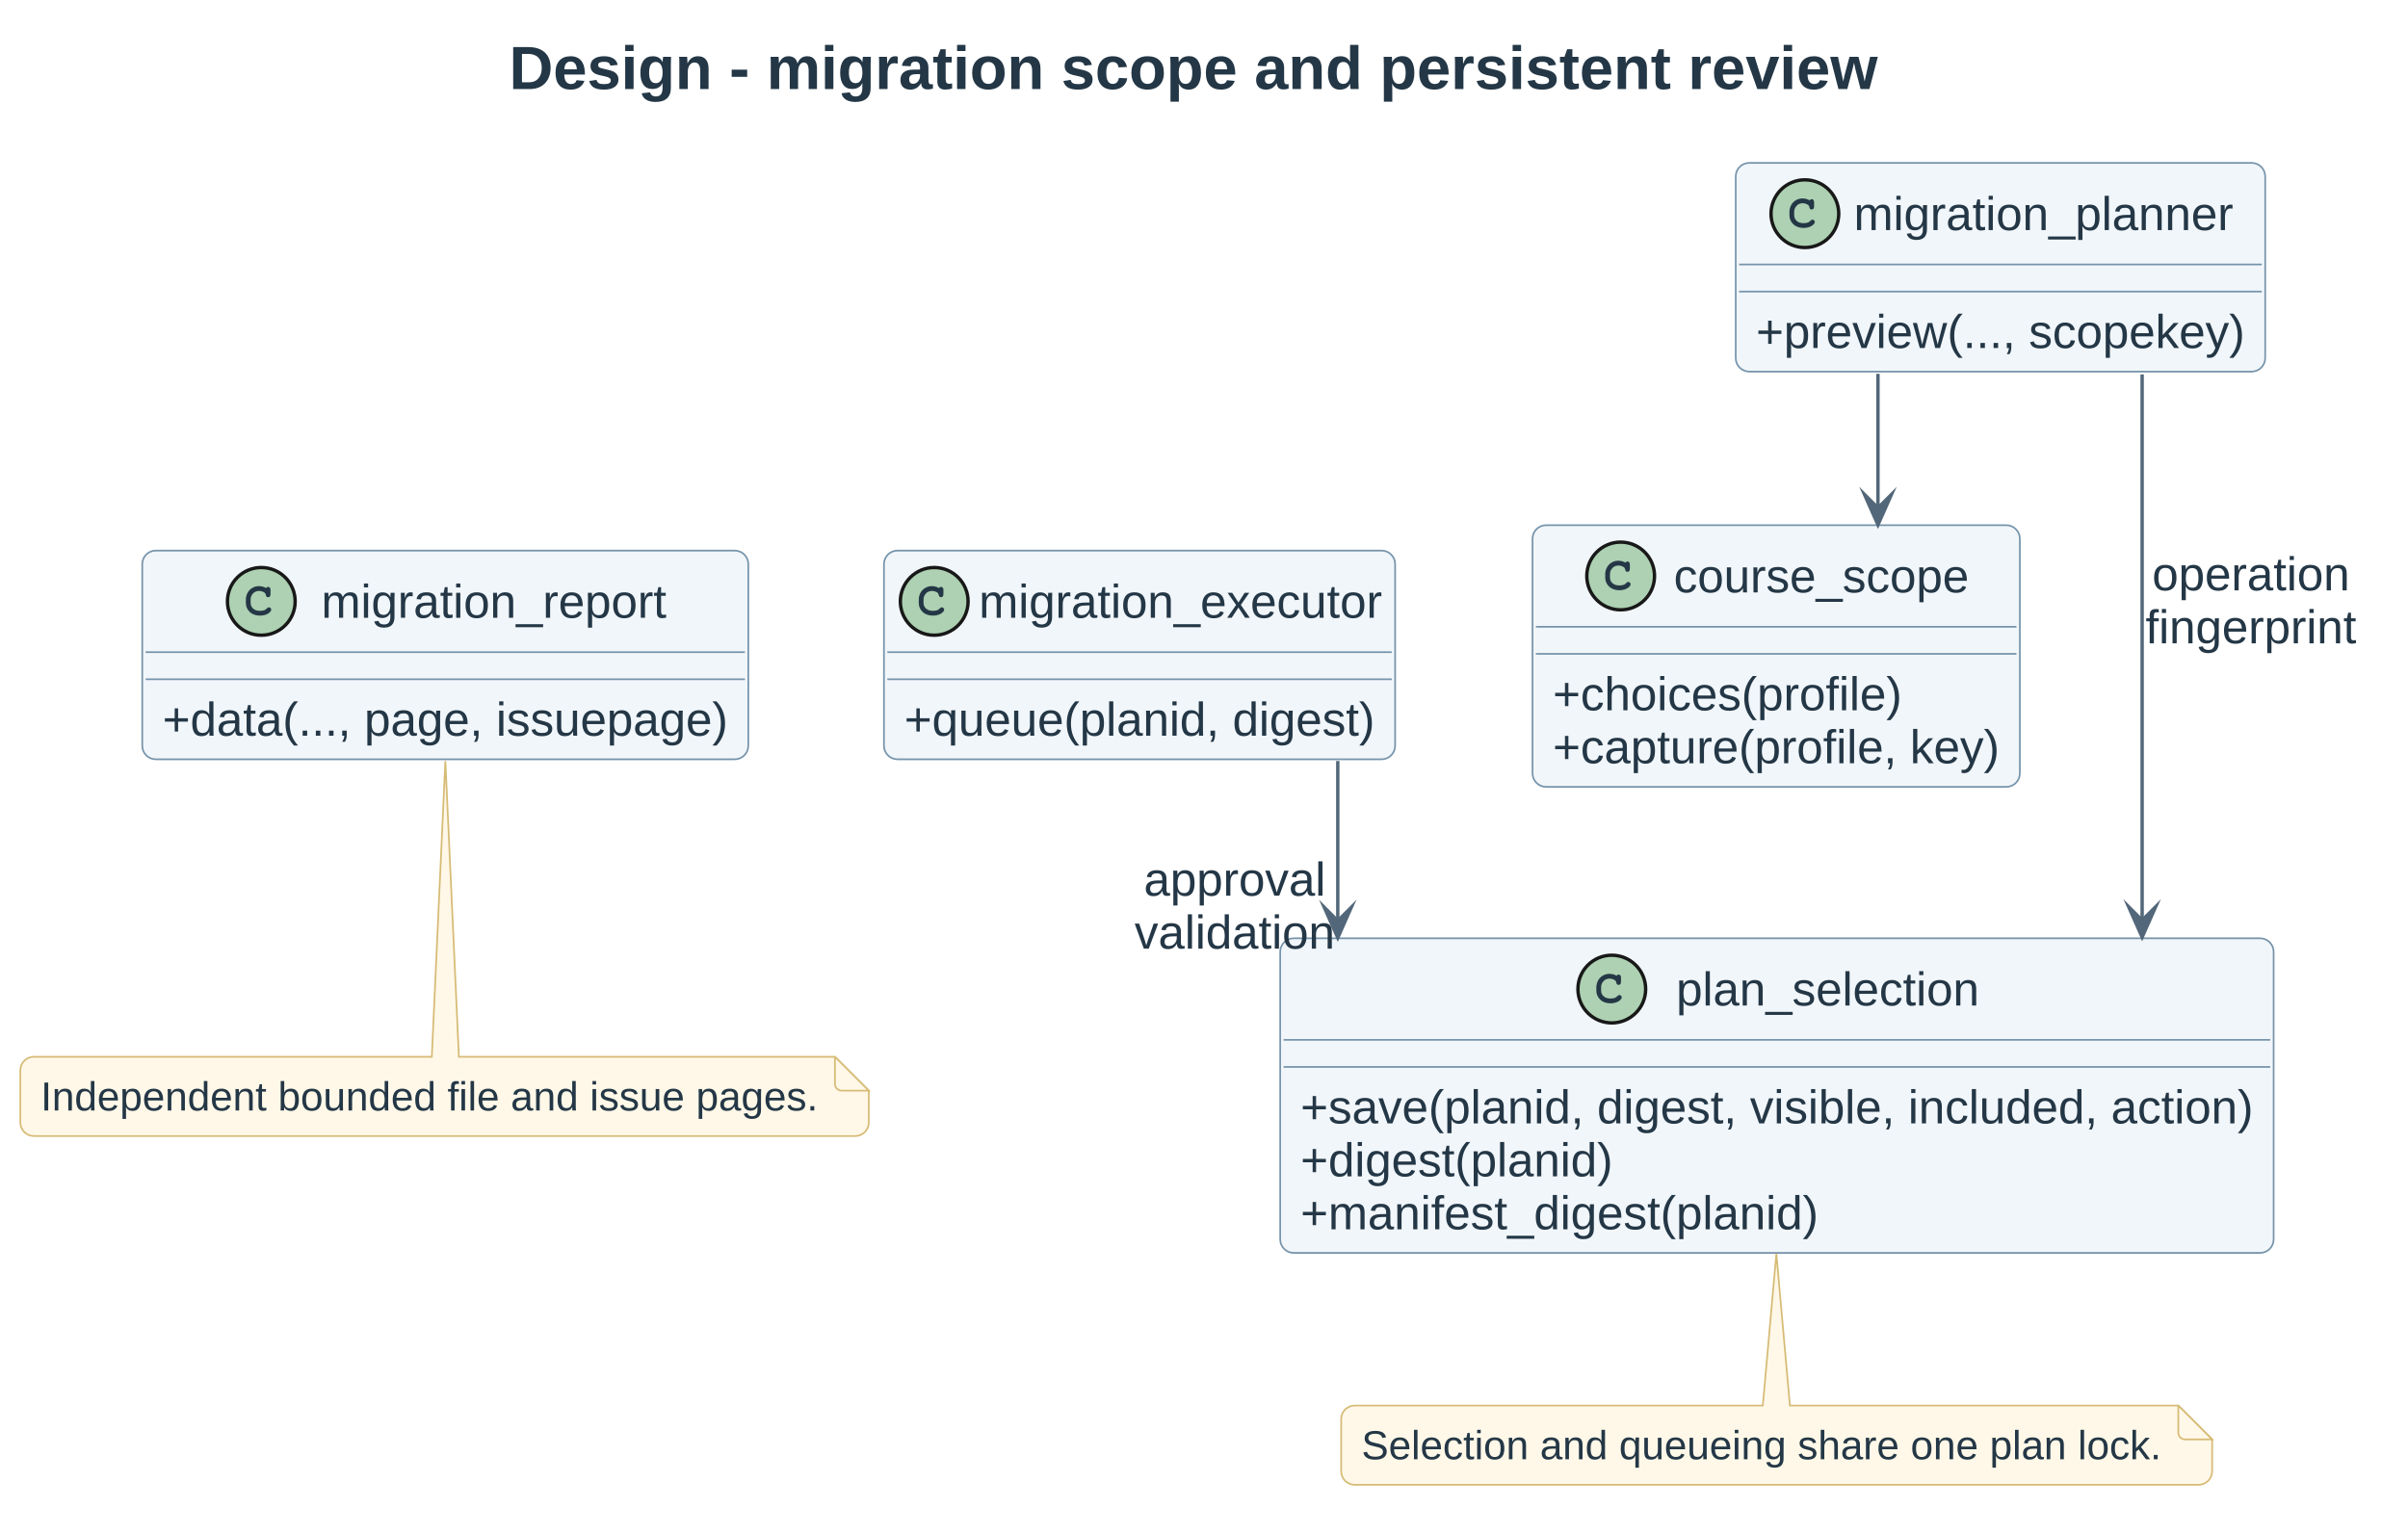
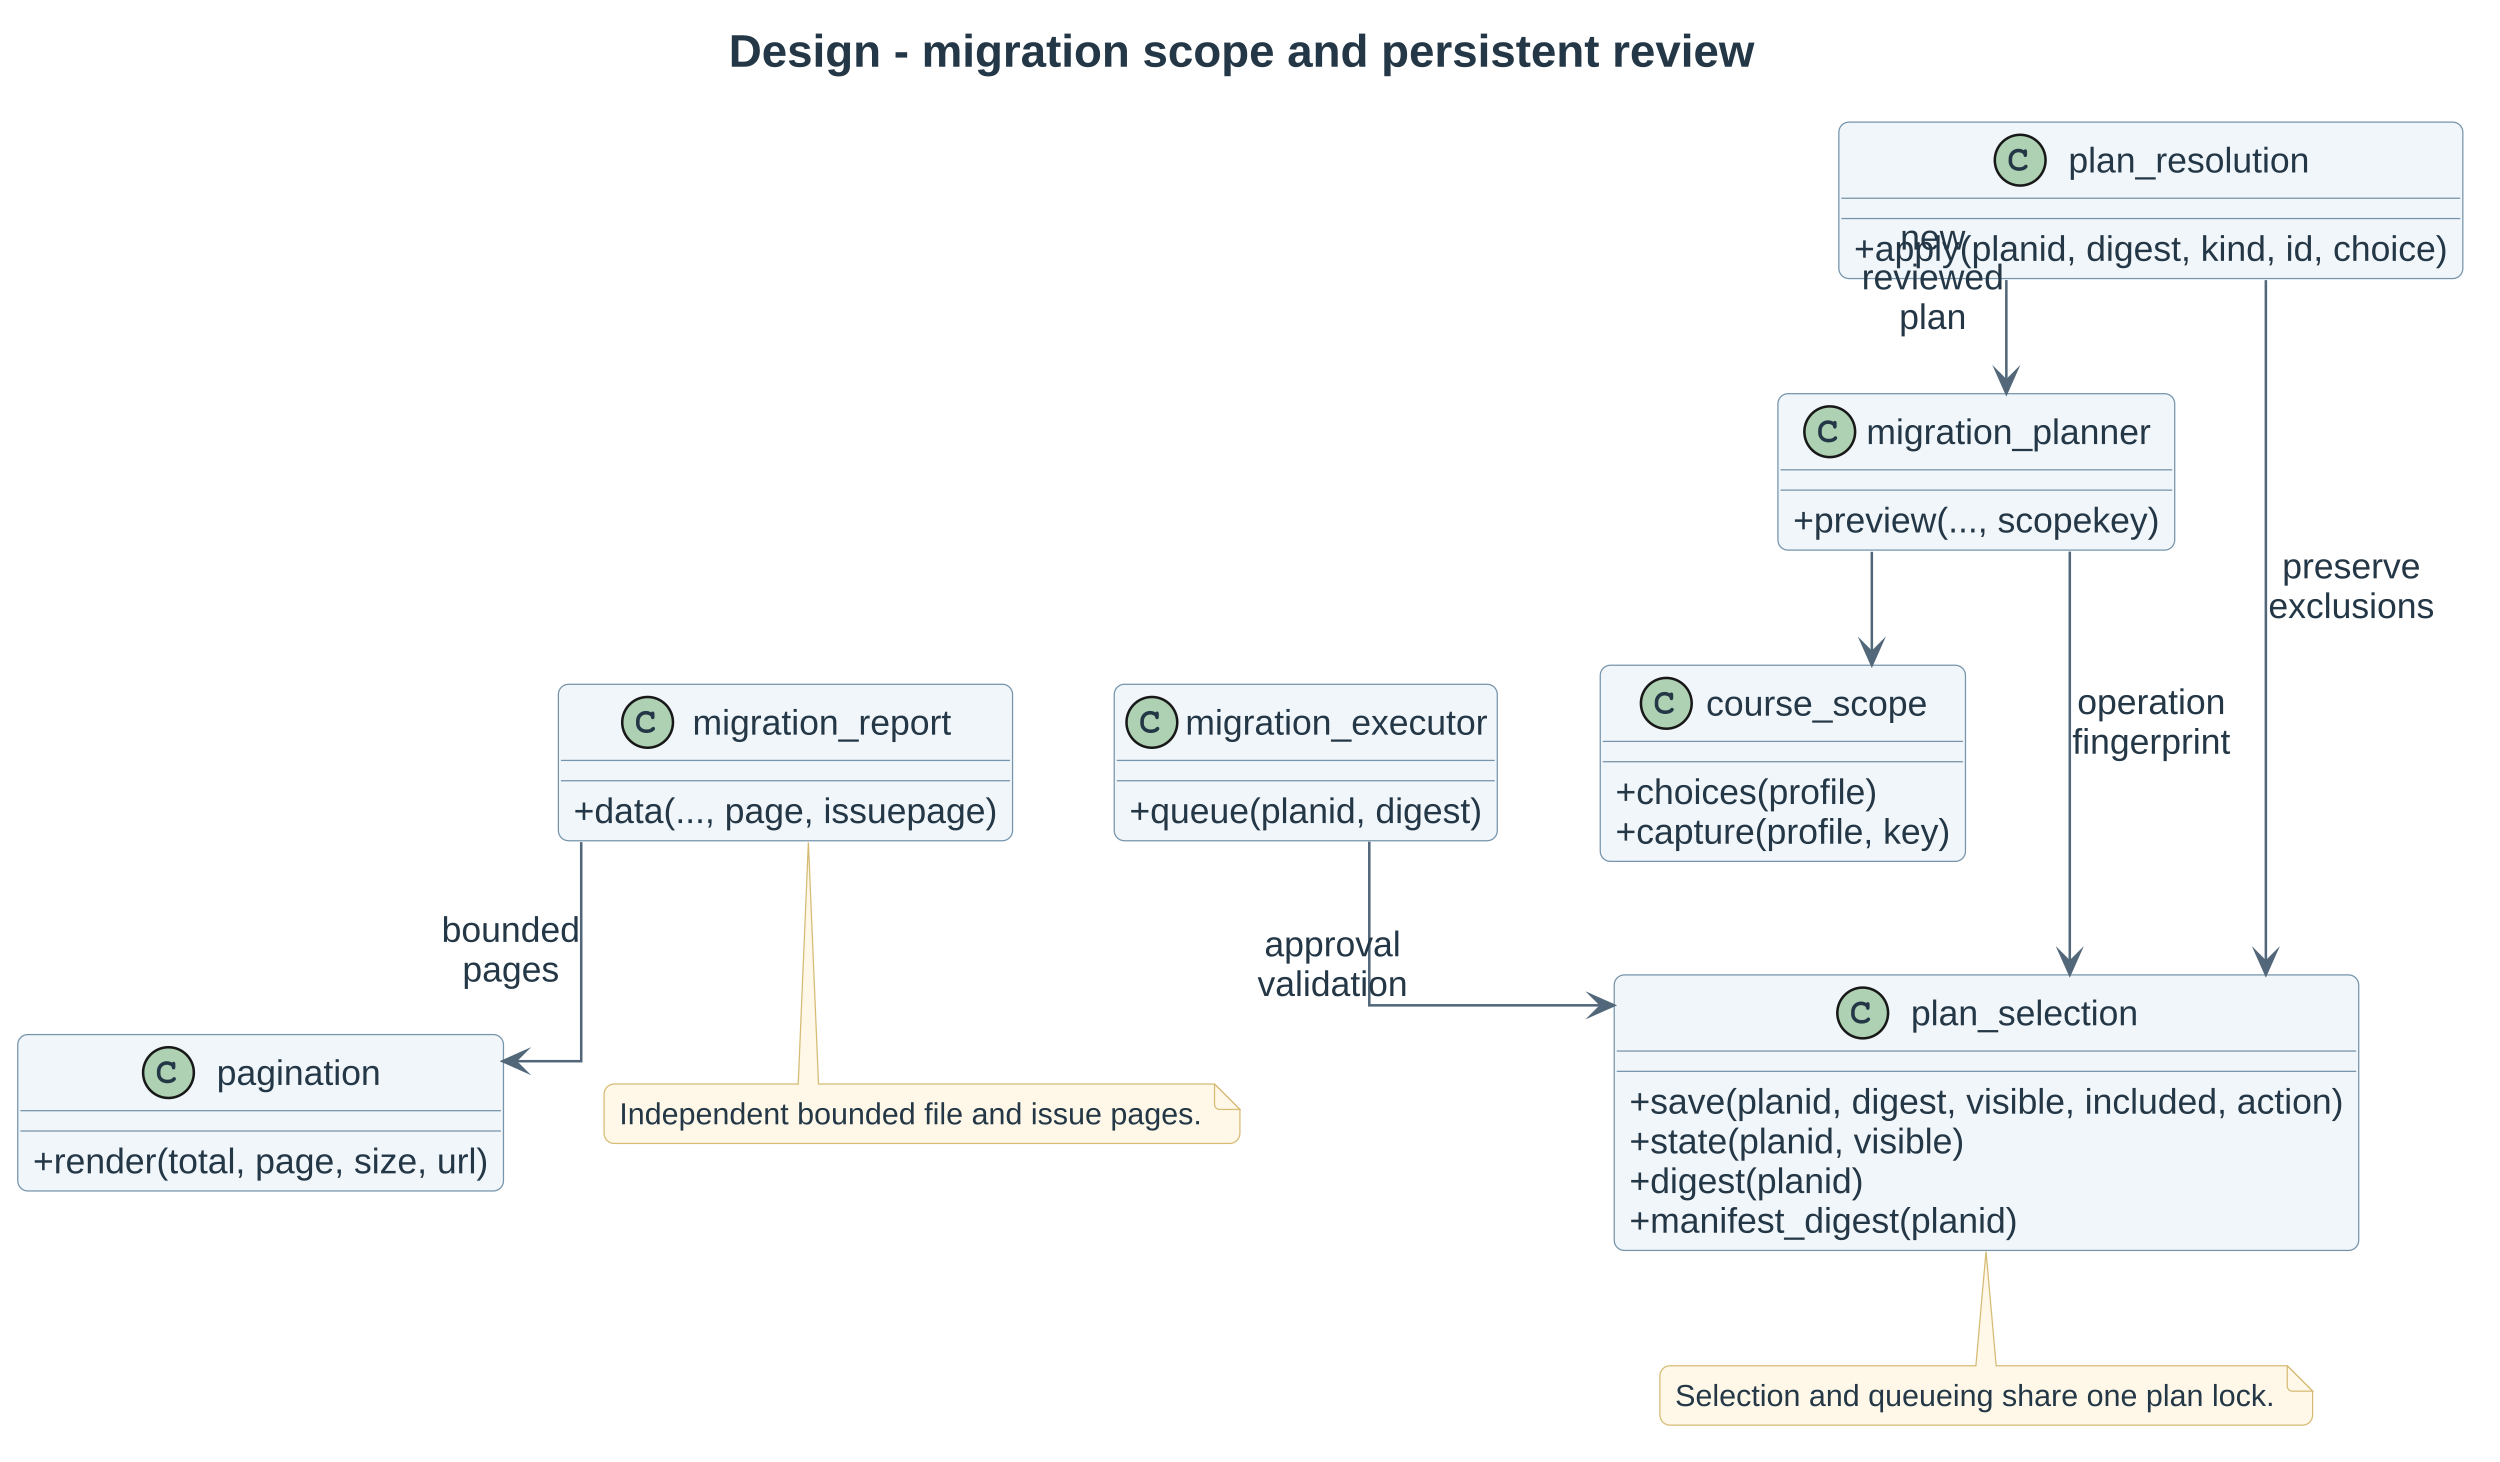
- <svg xmlns="http://www.w3.org/2000/svg" version="1.1" data-diagram-type="CLASS" style="width:711px;height:453px;background:#FFFFFF;" width="711px" height="453px" viewBox="0 0 711 453" zoomAndPan="magnify" preserveAspectRatio="none" contentStyleType="text/css">
+ <svg xmlns="http://www.w3.org/2000/svg" version="1.1" data-diagram-type="CLASS" style="width:985px;height:576px;background:#FFFFFF;" width="985px" height="576px" viewBox="0 0 985 576" zoomAndPan="magnify" preserveAspectRatio="none" contentStyleType="text/css">
  <defs />
  <g font-family="sans-serif" lengthAdjust="spacing">
    <g class="title" data-source-line="2">
-       <text x="150.326" y="26.295" fill="#243746" font-size="18" textLength="404.104" font-weight="700" font-family="Arial">Design - migration scope and persistent review</text>
+       <text x="287.127" y="26.295" fill="#243746" font-size="18" textLength="404.104" font-weight="700" font-family="Arial">Design - migration scope and persistent review</text>
    </g>
    <g class="entity" data-qualified-name="course_scope" id="ent0001" data-source-line="4">
-       <rect x="452.5" y="155.109" width="143.893" height="77.281" fill="#F1F6FA" style="stroke:#7694AB;stroke-width:0.5;" rx="4" ry="4" />
-       <ellipse cx="478.527" cy="170.109" rx="10" ry="10" fill="#ADD1B2" style="stroke:#181818;stroke-width:1;" />
-       <path d="M479.934,166.172 Q480.059,166 480.215,165.922 Q480.371,165.828 480.543,165.828 Q480.856,165.828 481.043,166.047 Q481.246,166.25 481.246,166.75 L481.246,167.938 Q481.246,168.453 481.043,168.672 Q480.856,168.875 480.543,168.875 Q480.262,168.875 480.09,168.719 Q479.918,168.563 479.84,168.141 Q479.793,167.844 479.652,167.688 Q479.371,167.375 478.856,167.203 Q478.356,167.016 477.856,167.016 Q477.231,167.016 476.699,167.297 Q476.168,167.563 475.762,168.188 Q475.371,168.797 475.371,169.641 L475.371,170.547 Q475.371,171.563 476.106,172.234 Q476.84,172.906 478.137,172.906 Q478.918,172.906 479.465,172.703 Q479.777,172.578 480.137,172.219 Q480.356,172 480.465,171.938 Q480.59,171.859 480.746,171.859 Q481.027,171.859 481.246,172.078 Q481.465,172.297 481.465,172.578 Q481.465,172.859 481.168,173.188 Q480.746,173.672 480.09,173.938 Q479.215,174.313 478.152,174.313 Q476.902,174.313 475.902,173.797 Q475.106,173.391 474.527,172.516 Q473.965,171.625 473.965,170.578 L473.965,169.625 Q473.965,168.531 474.465,167.594 Q474.981,166.641 475.887,166.125 Q476.793,165.609 477.793,165.609 Q478.402,165.609 478.934,165.75 Q479.465,165.891 479.934,166.172 Z " fill="#243746" />
-       <text x="494.2" y="174.963" fill="#243746" font-size="14" textLength="87.165" font-family="Arial">course_scope</text>
-       <line x1="453.5" y1="185.109" x2="595.393" y2="185.109" style="stroke:#7694AB;stroke-width:0.5;" />
-       <line x1="453.5" y1="193.109" x2="595.393" y2="193.109" style="stroke:#7694AB;stroke-width:0.5;" />
-       <text x="458.5" y="209.783" fill="#243746" font-size="14" textLength="103.1" font-family="Arial">+choices(profile)</text>
-       <text x="458.5" y="225.424" fill="#243746" font-size="14" textLength="131.893" font-family="Arial">+capture(profile, key)</text>
+       <rect x="630.5" y="262.109" width="143.893" height="77.281" fill="#F1F6FA" style="stroke:#7694AB;stroke-width:0.5;" rx="4" ry="4" />
+       <ellipse cx="656.527" cy="277.109" rx="10" ry="10" fill="#ADD1B2" style="stroke:#181818;stroke-width:1;" />
+       <path d="M657.934,273.172 Q658.059,273 658.215,272.922 Q658.371,272.828 658.543,272.828 Q658.856,272.828 659.043,273.047 Q659.246,273.25 659.246,273.75 L659.246,274.938 Q659.246,275.453 659.043,275.672 Q658.856,275.875 658.543,275.875 Q658.262,275.875 658.09,275.719 Q657.918,275.563 657.84,275.141 Q657.793,274.844 657.652,274.688 Q657.371,274.375 656.856,274.203 Q656.356,274.016 655.856,274.016 Q655.231,274.016 654.699,274.297 Q654.168,274.563 653.762,275.188 Q653.371,275.797 653.371,276.641 L653.371,277.547 Q653.371,278.563 654.106,279.234 Q654.84,279.906 656.137,279.906 Q656.918,279.906 657.465,279.703 Q657.777,279.578 658.137,279.219 Q658.356,279 658.465,278.938 Q658.59,278.859 658.746,278.859 Q659.027,278.859 659.246,279.078 Q659.465,279.297 659.465,279.578 Q659.465,279.859 659.168,280.188 Q658.746,280.672 658.09,280.938 Q657.215,281.313 656.152,281.313 Q654.902,281.313 653.902,280.797 Q653.106,280.391 652.527,279.516 Q651.965,278.625 651.965,277.578 L651.965,276.625 Q651.965,275.531 652.465,274.594 Q652.981,273.641 653.887,273.125 Q654.793,272.609 655.793,272.609 Q656.402,272.609 656.934,272.75 Q657.465,272.891 657.934,273.172 Z " fill="#243746" />
+       <text x="672.2" y="281.963" fill="#243746" font-size="14" textLength="87.165" font-family="Arial">course_scope</text>
+       <line x1="631.5" y1="292.109" x2="773.393" y2="292.109" style="stroke:#7694AB;stroke-width:0.5;" />
+       <line x1="631.5" y1="300.109" x2="773.393" y2="300.109" style="stroke:#7694AB;stroke-width:0.5;" />
+       <text x="636.5" y="316.783" fill="#243746" font-size="14" textLength="103.1" font-family="Arial">+choices(profile)</text>
+       <text x="636.5" y="332.424" fill="#243746" font-size="14" textLength="131.893" font-family="Arial">+capture(profile, key)</text>
    </g>
    <g class="entity" data-qualified-name="migration_planner" id="ent0002" data-source-line="8">
-       <rect x="512.5" y="48.109" width="156.334" height="61.641" fill="#F1F6FA" style="stroke:#7694AB;stroke-width:0.5;" rx="4" ry="4" />
-       <ellipse cx="532.92" cy="63.109" rx="10" ry="10" fill="#ADD1B2" style="stroke:#181818;stroke-width:1;" />
-       <path d="M534.326,59.172 Q534.451,59 534.607,58.922 Q534.763,58.828 534.935,58.828 Q535.248,58.828 535.435,59.047 Q535.638,59.25 535.638,59.75 L535.638,60.938 Q535.638,61.453 535.435,61.672 Q535.248,61.875 534.935,61.875 Q534.654,61.875 534.482,61.719 Q534.31,61.563 534.232,61.141 Q534.185,60.844 534.045,60.688 Q533.763,60.375 533.248,60.203 Q532.748,60.016 532.248,60.016 Q531.623,60.016 531.091,60.297 Q530.56,60.563 530.154,61.188 Q529.763,61.797 529.763,62.641 L529.763,63.547 Q529.763,64.563 530.498,65.234 Q531.232,65.906 532.529,65.906 Q533.31,65.906 533.857,65.703 Q534.17,65.578 534.529,65.219 Q534.748,65 534.857,64.938 Q534.982,64.859 535.138,64.859 Q535.42,64.859 535.638,65.078 Q535.857,65.297 535.857,65.578 Q535.857,65.859 535.56,66.188 Q535.138,66.672 534.482,66.938 Q533.607,67.313 532.545,67.313 Q531.295,67.313 530.295,66.797 Q529.498,66.391 528.92,65.516 Q528.357,64.625 528.357,63.578 L528.357,62.625 Q528.357,61.531 528.857,60.594 Q529.373,59.641 530.279,59.125 Q531.185,58.609 532.185,58.609 Q532.795,58.609 533.326,58.75 Q533.857,58.891 534.326,59.172 Z " fill="#243746" />
-       <text x="547.346" y="67.963" fill="#243746" font-size="14" textLength="112.068" font-family="Arial">migration_planner</text>
-       <line x1="513.5" y1="78.109" x2="667.834" y2="78.109" style="stroke:#7694AB;stroke-width:0.5;" />
-       <line x1="513.5" y1="86.109" x2="667.834" y2="86.109" style="stroke:#7694AB;stroke-width:0.5;" />
-       <text x="518.5" y="102.783" fill="#243746" font-size="14" textLength="144.334" font-family="Arial">+preview(..., scopekey)</text>
+       <rect x="700.5" y="155.109" width="156.334" height="61.641" fill="#F1F6FA" style="stroke:#7694AB;stroke-width:0.5;" rx="4" ry="4" />
+       <ellipse cx="720.92" cy="170.109" rx="10" ry="10" fill="#ADD1B2" style="stroke:#181818;stroke-width:1;" />
+       <path d="M722.326,166.172 Q722.451,166 722.607,165.922 Q722.763,165.828 722.935,165.828 Q723.248,165.828 723.435,166.047 Q723.638,166.25 723.638,166.75 L723.638,167.938 Q723.638,168.453 723.435,168.672 Q723.248,168.875 722.935,168.875 Q722.654,168.875 722.482,168.719 Q722.31,168.563 722.232,168.141 Q722.185,167.844 722.045,167.688 Q721.763,167.375 721.248,167.203 Q720.748,167.016 720.248,167.016 Q719.623,167.016 719.091,167.297 Q718.56,167.563 718.154,168.188 Q717.763,168.797 717.763,169.641 L717.763,170.547 Q717.763,171.563 718.498,172.234 Q719.232,172.906 720.529,172.906 Q721.31,172.906 721.857,172.703 Q722.17,172.578 722.529,172.219 Q722.748,172 722.857,171.938 Q722.982,171.859 723.138,171.859 Q723.42,171.859 723.638,172.078 Q723.857,172.297 723.857,172.578 Q723.857,172.859 723.56,173.188 Q723.138,173.672 722.482,173.938 Q721.607,174.313 720.545,174.313 Q719.295,174.313 718.295,173.797 Q717.498,173.391 716.92,172.516 Q716.357,171.625 716.357,170.578 L716.357,169.625 Q716.357,168.531 716.857,167.594 Q717.373,166.641 718.279,166.125 Q719.185,165.609 720.185,165.609 Q720.795,165.609 721.326,165.75 Q721.857,165.891 722.326,166.172 Z " fill="#243746" />
+       <text x="735.346" y="174.963" fill="#243746" font-size="14" textLength="112.068" font-family="Arial">migration_planner</text>
+       <line x1="701.5" y1="185.109" x2="855.834" y2="185.109" style="stroke:#7694AB;stroke-width:0.5;" />
+       <line x1="701.5" y1="193.109" x2="855.834" y2="193.109" style="stroke:#7694AB;stroke-width:0.5;" />
+       <text x="706.5" y="209.783" fill="#243746" font-size="14" textLength="144.334" font-family="Arial">+preview(..., scopekey)</text>
    </g>
    <g class="entity" data-qualified-name="migration_report" id="ent0003" data-source-line="11">
-       <rect x="42" y="162.609" width="178.947" height="61.641" fill="#F1F6FA" style="stroke:#7694AB;stroke-width:0.5;" rx="4" ry="4" />
-       <ellipse cx="77.154" cy="177.609" rx="10" ry="10" fill="#ADD1B2" style="stroke:#181818;stroke-width:1;" />
-       <path d="M78.561,173.672 Q78.686,173.5 78.842,173.422 Q78.998,173.328 79.17,173.328 Q79.483,173.328 79.67,173.547 Q79.873,173.75 79.873,174.25 L79.873,175.438 Q79.873,175.953 79.67,176.172 Q79.483,176.375 79.17,176.375 Q78.889,176.375 78.717,176.219 Q78.545,176.063 78.467,175.641 Q78.42,175.344 78.279,175.188 Q77.998,174.875 77.483,174.703 Q76.983,174.516 76.483,174.516 Q75.858,174.516 75.326,174.797 Q74.795,175.063 74.389,175.688 Q73.998,176.297 73.998,177.141 L73.998,178.047 Q73.998,179.063 74.733,179.734 Q75.467,180.406 76.764,180.406 Q77.545,180.406 78.092,180.203 Q78.404,180.078 78.764,179.719 Q78.983,179.5 79.092,179.438 Q79.217,179.359 79.373,179.359 Q79.654,179.359 79.873,179.578 Q80.092,179.797 80.092,180.078 Q80.092,180.359 79.795,180.688 Q79.373,181.172 78.717,181.438 Q77.842,181.813 76.779,181.813 Q75.529,181.813 74.529,181.297 Q73.733,180.891 73.154,180.016 Q72.592,179.125 72.592,178.078 L72.592,177.125 Q72.592,176.031 73.092,175.094 Q73.608,174.141 74.514,173.625 Q75.42,173.109 76.42,173.109 Q77.029,173.109 77.561,173.25 Q78.092,173.391 78.561,173.672 Z " fill="#243746" />
-       <text x="94.855" y="182.463" fill="#243746" font-size="14" textLength="101.938" font-family="Arial">migration_report</text>
-       <line x1="43" y1="192.609" x2="219.947" y2="192.609" style="stroke:#7694AB;stroke-width:0.5;" />
-       <line x1="43" y1="200.609" x2="219.947" y2="200.609" style="stroke:#7694AB;stroke-width:0.5;" />
-       <text x="48" y="217.283" fill="#243746" font-size="14" textLength="166.947" font-family="Arial">+data(..., page, issuepage)</text>
+       <rect x="220" y="269.609" width="178.947" height="61.641" fill="#F1F6FA" style="stroke:#7694AB;stroke-width:0.5;" rx="4" ry="4" />
+       <ellipse cx="255.154" cy="284.609" rx="10" ry="10" fill="#ADD1B2" style="stroke:#181818;stroke-width:1;" />
+       <path d="M256.561,280.672 Q256.686,280.5 256.842,280.422 Q256.998,280.328 257.17,280.328 Q257.483,280.328 257.67,280.547 Q257.873,280.75 257.873,281.25 L257.873,282.438 Q257.873,282.953 257.67,283.172 Q257.483,283.375 257.17,283.375 Q256.889,283.375 256.717,283.219 Q256.545,283.063 256.467,282.641 Q256.42,282.344 256.279,282.188 Q255.998,281.875 255.483,281.703 Q254.983,281.516 254.483,281.516 Q253.858,281.516 253.326,281.797 Q252.795,282.063 252.389,282.688 Q251.998,283.297 251.998,284.141 L251.998,285.047 Q251.998,286.063 252.733,286.734 Q253.467,287.406 254.764,287.406 Q255.545,287.406 256.092,287.203 Q256.404,287.078 256.764,286.719 Q256.983,286.5 257.092,286.438 Q257.217,286.359 257.373,286.359 Q257.654,286.359 257.873,286.578 Q258.092,286.797 258.092,287.078 Q258.092,287.359 257.795,287.688 Q257.373,288.172 256.717,288.438 Q255.842,288.813 254.779,288.813 Q253.529,288.813 252.529,288.297 Q251.733,287.891 251.154,287.016 Q250.592,286.125 250.592,285.078 L250.592,284.125 Q250.592,283.031 251.092,282.094 Q251.608,281.141 252.514,280.625 Q253.42,280.109 254.42,280.109 Q255.029,280.109 255.561,280.25 Q256.092,280.391 256.561,280.672 Z " fill="#243746" />
+       <text x="272.855" y="289.463" fill="#243746" font-size="14" textLength="101.938" font-family="Arial">migration_report</text>
+       <line x1="221" y1="299.609" x2="397.947" y2="299.609" style="stroke:#7694AB;stroke-width:0.5;" />
+       <line x1="221" y1="307.609" x2="397.947" y2="307.609" style="stroke:#7694AB;stroke-width:0.5;" />
+       <text x="226" y="324.283" fill="#243746" font-size="14" textLength="166.947" font-family="Arial">+data(..., page, issuepage)</text>
    </g>
    <g class="entity" data-qualified-name="plan_selection" id="ent0004" data-source-line="14">
-       <rect x="378" y="277.109" width="293.326" height="92.922" fill="#F1F6FA" style="stroke:#7694AB;stroke-width:0.5;" rx="4" ry="4" />
-       <ellipse cx="475.908" cy="292.109" rx="10" ry="10" fill="#ADD1B2" style="stroke:#181818;stroke-width:1;" />
-       <path d="M477.314,288.172 Q477.439,288 477.596,287.922 Q477.752,287.828 477.924,287.828 Q478.236,287.828 478.424,288.047 Q478.627,288.25 478.627,288.75 L478.627,289.938 Q478.627,290.453 478.424,290.672 Q478.236,290.875 477.924,290.875 Q477.643,290.875 477.471,290.719 Q477.299,290.563 477.221,290.141 Q477.174,289.844 477.033,289.688 Q476.752,289.375 476.236,289.203 Q475.736,289.016 475.236,289.016 Q474.611,289.016 474.08,289.297 Q473.549,289.563 473.143,290.188 Q472.752,290.797 472.752,291.641 L472.752,292.547 Q472.752,293.563 473.486,294.234 Q474.221,294.906 475.518,294.906 Q476.299,294.906 476.846,294.703 Q477.158,294.578 477.518,294.219 Q477.736,294 477.846,293.938 Q477.971,293.859 478.127,293.859 Q478.408,293.859 478.627,294.078 Q478.846,294.297 478.846,294.578 Q478.846,294.859 478.549,295.188 Q478.127,295.672 477.471,295.938 Q476.596,296.313 475.533,296.313 Q474.283,296.313 473.283,295.797 Q472.486,295.391 471.908,294.516 Q471.346,293.625 471.346,292.578 L471.346,291.625 Q471.346,290.531 471.846,289.594 Q472.361,288.641 473.268,288.125 Q474.174,287.609 475.174,287.609 Q475.783,287.609 476.314,287.75 Q476.846,287.891 477.314,288.172 Z " fill="#243746" />
-       <text x="494.908" y="296.963" fill="#243746" font-size="14" textLength="89.51" font-family="Arial">plan_selection</text>
-       <line x1="379" y1="307.109" x2="670.326" y2="307.109" style="stroke:#7694AB;stroke-width:0.5;" />
-       <line x1="379" y1="315.109" x2="670.326" y2="315.109" style="stroke:#7694AB;stroke-width:0.5;" />
-       <text x="384" y="331.783" fill="#243746" font-size="14" textLength="281.326" font-family="Arial">+save(planid, digest, visible, included, action)</text>
-       <text x="384" y="347.424" fill="#243746" font-size="14" textLength="92.224" font-family="Arial">+digest(planid)</text>
-       <text x="384" y="363.064" fill="#243746" font-size="14" textLength="152.92" font-family="Arial">+manifest_digest(planid)</text>
+       <rect x="636" y="384.109" width="293.326" height="108.563" fill="#F1F6FA" style="stroke:#7694AB;stroke-width:0.5;" rx="4" ry="4" />
+       <ellipse cx="733.908" cy="399.109" rx="10" ry="10" fill="#ADD1B2" style="stroke:#181818;stroke-width:1;" />
+       <path d="M735.314,395.172 Q735.439,395 735.596,394.922 Q735.752,394.828 735.924,394.828 Q736.236,394.828 736.424,395.047 Q736.627,395.25 736.627,395.75 L736.627,396.938 Q736.627,397.453 736.424,397.672 Q736.236,397.875 735.924,397.875 Q735.643,397.875 735.471,397.719 Q735.299,397.563 735.221,397.141 Q735.174,396.844 735.033,396.688 Q734.752,396.375 734.236,396.203 Q733.736,396.016 733.236,396.016 Q732.611,396.016 732.08,396.297 Q731.549,396.563 731.143,397.188 Q730.752,397.797 730.752,398.641 L730.752,399.547 Q730.752,400.563 731.486,401.234 Q732.221,401.906 733.518,401.906 Q734.299,401.906 734.846,401.703 Q735.158,401.578 735.518,401.219 Q735.736,401 735.846,400.938 Q735.971,400.859 736.127,400.859 Q736.408,400.859 736.627,401.078 Q736.846,401.297 736.846,401.578 Q736.846,401.859 736.549,402.188 Q736.127,402.672 735.471,402.938 Q734.596,403.313 733.533,403.313 Q732.283,403.313 731.283,402.797 Q730.486,402.391 729.908,401.516 Q729.346,400.625 729.346,399.578 L729.346,398.625 Q729.346,397.531 729.846,396.594 Q730.361,395.641 731.268,395.125 Q732.174,394.609 733.174,394.609 Q733.783,394.609 734.314,394.75 Q734.846,394.891 735.314,395.172 Z " fill="#243746" />
+       <text x="752.908" y="403.963" fill="#243746" font-size="14" textLength="89.51" font-family="Arial">plan_selection</text>
+       <line x1="637" y1="414.109" x2="928.326" y2="414.109" style="stroke:#7694AB;stroke-width:0.5;" />
+       <line x1="637" y1="422.109" x2="928.326" y2="422.109" style="stroke:#7694AB;stroke-width:0.5;" />
+       <text x="642" y="438.783" fill="#243746" font-size="14" textLength="281.326" font-family="Arial">+save(planid, digest, visible, included, action)</text>
+       <text x="642" y="454.424" fill="#243746" font-size="14" textLength="131.899" font-family="Arial">+state(planid, visible)</text>
+       <text x="642" y="470.064" fill="#243746" font-size="14" textLength="92.224" font-family="Arial">+digest(planid)</text>
+       <text x="642" y="485.705" fill="#243746" font-size="14" textLength="152.92" font-family="Arial">+manifest_digest(planid)</text>
    </g>
-     <g class="entity" data-qualified-name="migration_executor" id="ent0005" data-source-line="19">
-       <rect x="261" y="162.609" width="150.934" height="61.641" fill="#F1F6FA" style="stroke:#7694AB;stroke-width:0.5;" rx="4" ry="4" />
-       <ellipse cx="275.842" cy="177.609" rx="10" ry="10" fill="#ADD1B2" style="stroke:#181818;stroke-width:1;" />
-       <path d="M277.249,173.672 Q277.374,173.5 277.53,173.422 Q277.686,173.328 277.858,173.328 Q278.171,173.328 278.358,173.547 Q278.561,173.75 278.561,174.25 L278.561,175.438 Q278.561,175.953 278.358,176.172 Q278.171,176.375 277.858,176.375 Q277.577,176.375 277.405,176.219 Q277.233,176.063 277.155,175.641 Q277.108,175.344 276.967,175.188 Q276.686,174.875 276.171,174.703 Q275.671,174.516 275.171,174.516 Q274.546,174.516 274.014,174.797 Q273.483,175.063 273.077,175.688 Q272.686,176.297 272.686,177.141 L272.686,178.047 Q272.686,179.063 273.421,179.734 Q274.155,180.406 275.452,180.406 Q276.233,180.406 276.78,180.203 Q277.092,180.078 277.452,179.719 Q277.671,179.5 277.78,179.438 Q277.905,179.359 278.061,179.359 Q278.342,179.359 278.561,179.578 Q278.78,179.797 278.78,180.078 Q278.78,180.359 278.483,180.688 Q278.061,181.172 277.405,181.438 Q276.53,181.813 275.467,181.813 Q274.217,181.813 273.217,181.297 Q272.421,180.891 271.842,180.016 Q271.28,179.125 271.28,178.078 L271.28,177.125 Q271.28,176.031 271.78,175.094 Q272.296,174.141 273.202,173.625 Q274.108,173.109 275.108,173.109 Q275.717,173.109 276.249,173.25 Q276.78,173.391 277.249,173.672 Z " fill="#243746" />
-       <text x="289.03" y="182.463" fill="#243746" font-size="14" textLength="119.062" font-family="Arial">migration_executor</text>
-       <line x1="262" y1="192.609" x2="410.934" y2="192.609" style="stroke:#7694AB;stroke-width:0.5;" />
-       <line x1="262" y1="200.609" x2="410.934" y2="200.609" style="stroke:#7694AB;stroke-width:0.5;" />
-       <text x="267" y="217.283" fill="#243746" font-size="14" textLength="138.934" font-family="Arial">+queue(planid, digest)</text>
+     <g class="entity" data-qualified-name="plan_resolution" id="ent0005" data-source-line="20">
+       <rect x="724.5" y="48.109" width="245.857" height="61.641" fill="#F1F6FA" style="stroke:#7694AB;stroke-width:0.5;" rx="4" ry="4" />
+       <ellipse cx="795.95" cy="63.109" rx="10" ry="10" fill="#ADD1B2" style="stroke:#181818;stroke-width:1;" />
+       <path d="M797.356,59.172 Q797.481,59 797.637,58.922 Q797.793,58.828 797.965,58.828 Q798.278,58.828 798.465,59.047 Q798.668,59.25 798.668,59.75 L798.668,60.938 Q798.668,61.453 798.465,61.672 Q798.278,61.875 797.965,61.875 Q797.684,61.875 797.512,61.719 Q797.34,61.563 797.262,61.141 Q797.215,60.844 797.075,60.688 Q796.793,60.375 796.278,60.203 Q795.778,60.016 795.278,60.016 Q794.653,60.016 794.122,60.297 Q793.59,60.563 793.184,61.188 Q792.793,61.797 792.793,62.641 L792.793,63.547 Q792.793,64.563 793.528,65.234 Q794.262,65.906 795.559,65.906 Q796.34,65.906 796.887,65.703 Q797.2,65.578 797.559,65.219 Q797.778,65 797.887,64.938 Q798.012,64.859 798.168,64.859 Q798.45,64.859 798.668,65.078 Q798.887,65.297 798.887,65.578 Q798.887,65.859 798.59,66.188 Q798.168,66.672 797.512,66.938 Q796.637,67.313 795.575,67.313 Q794.325,67.313 793.325,66.797 Q792.528,66.391 791.95,65.516 Q791.387,64.625 791.387,63.578 L791.387,62.625 Q791.387,61.531 791.887,60.594 Q792.403,59.641 793.309,59.125 Q794.215,58.609 795.215,58.609 Q795.825,58.609 796.356,58.75 Q796.887,58.891 797.356,59.172 Z " fill="#243746" />
+       <text x="814.95" y="67.963" fill="#243746" font-size="14" textLength="94.958" font-family="Arial">plan_resolution</text>
+       <line x1="725.5" y1="78.109" x2="969.357" y2="78.109" style="stroke:#7694AB;stroke-width:0.5;" />
+       <line x1="725.5" y1="86.109" x2="969.357" y2="86.109" style="stroke:#7694AB;stroke-width:0.5;" />
+       <text x="730.5" y="102.783" fill="#243746" font-size="14" textLength="233.857" font-family="Arial">+apply(planid, digest, kind, id, choice)</text>
    </g>
-     <g class="entity" data-qualified-name="GMN11" id="ent0012" data-source-line="27">
-       <path d="M6,316.109 L6,331.516 A4,4 0 0 0 10,335.516 L252.523,335.516 A4,4 0 0 0 256.523,331.516 L256.523,322.109 L246.523,312.109 L135.5,312.109 L131.5,224.749 L127.5,312.109 L10,312.109 A4,4 0 0 0 6,316.109" style="stroke:#D6BB75;stroke-width:0.5;" fill="#FFF8E8" />
-       <path d="M246.523,312.109 L246.523,320.109 A2,2 0 0 0 248.523,322.109 L256.523,322.109 L246.523,312.109" style="stroke:#D6BB75;stroke-width:0.5;" fill="#FFF8E8" />
-       <text x="12" y="327.973" fill="#243746" font-size="12" textLength="229.523" font-family="Arial">Independent bounded file and issue pages.</text>
+     <g class="entity" data-qualified-name="pagination" id="ent0006" data-source-line="23">
+       <rect x="7" y="407.609" width="191.368" height="61.641" fill="#F1F6FA" style="stroke:#7694AB;stroke-width:0.5;" rx="4" ry="4" />
+       <ellipse cx="66.377" cy="422.609" rx="10" ry="10" fill="#ADD1B2" style="stroke:#181818;stroke-width:1;" />
+       <path d="M67.784,418.672 Q67.909,418.5 68.065,418.422 Q68.221,418.328 68.393,418.328 Q68.706,418.328 68.893,418.547 Q69.096,418.75 69.096,419.25 L69.096,420.438 Q69.096,420.953 68.893,421.172 Q68.706,421.375 68.393,421.375 Q68.112,421.375 67.94,421.219 Q67.768,421.063 67.69,420.641 Q67.643,420.344 67.502,420.188 Q67.221,419.875 66.706,419.703 Q66.206,419.516 65.706,419.516 Q65.081,419.516 64.549,419.797 Q64.018,420.063 63.612,420.688 Q63.221,421.297 63.221,422.141 L63.221,423.047 Q63.221,424.063 63.956,424.734 Q64.69,425.406 65.987,425.406 Q66.768,425.406 67.315,425.203 Q67.627,425.078 67.987,424.719 Q68.206,424.5 68.315,424.438 Q68.44,424.359 68.596,424.359 Q68.877,424.359 69.096,424.578 Q69.315,424.797 69.315,425.078 Q69.315,425.359 69.018,425.688 Q68.596,426.172 67.94,426.438 Q67.065,426.813 66.002,426.813 Q64.752,426.813 63.752,426.297 Q62.956,425.891 62.377,425.016 Q61.815,424.125 61.815,423.078 L61.815,422.125 Q61.815,421.031 62.315,420.094 Q62.831,419.141 63.737,418.625 Q64.643,418.109 65.643,418.109 Q66.252,418.109 66.784,418.25 Q67.315,418.391 67.784,418.672 Z " fill="#243746" />
+       <text x="85.377" y="427.463" fill="#243746" font-size="14" textLength="64.613" font-family="Arial">pagination</text>
+       <line x1="8" y1="437.609" x2="197.368" y2="437.609" style="stroke:#7694AB;stroke-width:0.5;" />
+       <line x1="8" y1="445.609" x2="197.368" y2="445.609" style="stroke:#7694AB;stroke-width:0.5;" />
+       <text x="13" y="462.283" fill="#243746" font-size="14" textLength="179.368" font-family="Arial">+render(total, page, size, url)</text>
    </g>
-     <g class="entity" data-qualified-name="GMN14" id="ent0015" data-source-line="28">
-       <path d="M396,419.109 L396,434.516 A4,4 0 0 0 400,438.516 L649.174,438.516 A4,4 0 0 0 653.174,434.516 L653.174,425.109 L643.174,415.109 L528.5,415.109 L524.5,370.289 L520.5,415.109 L400,415.109 A4,4 0 0 0 396,419.109" style="stroke:#D6BB75;stroke-width:0.5;" fill="#FFF8E8" />
-       <path d="M643.174,415.109 L643.174,423.109 A2,2 0 0 0 645.174,425.109 L653.174,425.109 L643.174,415.109" style="stroke:#D6BB75;stroke-width:0.5;" fill="#FFF8E8" />
-       <text x="402" y="430.973" fill="#243746" font-size="12" textLength="236.174" font-family="Arial">Selection and queueing share one plan lock.</text>
+     <g class="entity" data-qualified-name="migration_executor" id="ent0007" data-source-line="26">
+       <rect x="439" y="269.609" width="150.934" height="61.641" fill="#F1F6FA" style="stroke:#7694AB;stroke-width:0.5;" rx="4" ry="4" />
+       <ellipse cx="453.842" cy="284.609" rx="10" ry="10" fill="#ADD1B2" style="stroke:#181818;stroke-width:1;" />
+       <path d="M455.249,280.672 Q455.374,280.5 455.53,280.422 Q455.686,280.328 455.858,280.328 Q456.171,280.328 456.358,280.547 Q456.561,280.75 456.561,281.25 L456.561,282.438 Q456.561,282.953 456.358,283.172 Q456.171,283.375 455.858,283.375 Q455.577,283.375 455.405,283.219 Q455.233,283.063 455.155,282.641 Q455.108,282.344 454.967,282.188 Q454.686,281.875 454.171,281.703 Q453.671,281.516 453.171,281.516 Q452.546,281.516 452.014,281.797 Q451.483,282.063 451.077,282.688 Q450.686,283.297 450.686,284.141 L450.686,285.047 Q450.686,286.063 451.421,286.734 Q452.155,287.406 453.452,287.406 Q454.233,287.406 454.78,287.203 Q455.092,287.078 455.452,286.719 Q455.671,286.5 455.78,286.438 Q455.905,286.359 456.061,286.359 Q456.342,286.359 456.561,286.578 Q456.78,286.797 456.78,287.078 Q456.78,287.359 456.483,287.688 Q456.061,288.172 455.405,288.438 Q454.53,288.813 453.467,288.813 Q452.217,288.813 451.217,288.297 Q450.421,287.891 449.842,287.016 Q449.28,286.125 449.28,285.078 L449.28,284.125 Q449.28,283.031 449.78,282.094 Q450.296,281.141 451.202,280.625 Q452.108,280.109 453.108,280.109 Q453.717,280.109 454.249,280.25 Q454.78,280.391 455.249,280.672 Z " fill="#243746" />
+       <text x="467.03" y="289.463" fill="#243746" font-size="14" textLength="119.062" font-family="Arial">migration_executor</text>
+       <line x1="440" y1="299.609" x2="588.934" y2="299.609" style="stroke:#7694AB;stroke-width:0.5;" />
+       <line x1="440" y1="307.609" x2="588.934" y2="307.609" style="stroke:#7694AB;stroke-width:0.5;" />
+       <text x="445" y="324.283" fill="#243746" font-size="14" textLength="138.934" font-family="Arial">+queue(planid, digest)</text>
    </g>
-     <g class="link" data-entity-1="ent0002" data-entity-2="ent0001" id="lnk6" data-source-line="22" data-link-type="dependency">
-       <path d="M554.5,110.399 C554.5,124.169 554.5,135.489 554.5,150.009" style="stroke:#526779;stroke-width:1;" fill="none" id="migration_planner-to-course_scope" codeLine="22" />
-       <polygon points="554.5,155.009,558.5,146.009,554.5,150.009,550.5,146.009,554.5,155.009" fill="#526779" style="stroke:#526779;stroke-width:1;stroke-linejoin:miter;stroke-miterlimit:10;" />
+     <g class="entity" data-qualified-name="GMN16" id="ent0017" data-source-line="37">
+       <path d="M238,431.109 L238,446.516 A4,4 0 0 0 242,450.516 L484.523,450.516 A4,4 0 0 0 488.523,446.516 L488.523,437.109 L478.523,427.109 L322.5,427.109 L318.5,331.919 L314.5,427.109 L242,427.109 A4,4 0 0 0 238,431.109" style="stroke:#D6BB75;stroke-width:0.5;" fill="#FFF8E8" />
+       <path d="M478.523,427.109 L478.523,435.109 A2,2 0 0 0 480.523,437.109 L488.523,437.109 L478.523,427.109" style="stroke:#D6BB75;stroke-width:0.5;" fill="#FFF8E8" />
+       <text x="244" y="442.973" fill="#243746" font-size="12" textLength="229.523" font-family="Arial">Independent bounded file and issue pages.</text>
    </g>
-     <g class="link" data-entity-1="ent0002" data-entity-2="ent0004" id="lnk7" data-source-line="23" data-link-type="dependency">
-       <path d="M632.5,110.569 C632.5,152.749 632.5,222.949 632.5,271.789" style="stroke:#526779;stroke-width:1;" fill="none" id="migration_planner-to-plan_selection" codeLine="23" />
-       <polygon points="632.5,276.789,636.5,267.789,632.5,271.789,628.5,267.789,632.5,276.789" fill="#526779" style="stroke:#526779;stroke-width:1;stroke-linejoin:miter;stroke-miterlimit:10;" />
-       <text x="635.438" y="174.353" fill="#243746" font-size="14" textLength="58.379" font-family="Arial">operation</text>
-       <text x="633.5" y="189.994" fill="#243746" font-size="14" textLength="62.255" font-family="Arial">fingerprint</text>
+     <g class="entity" data-qualified-name="GMN19" id="ent0020" data-source-line="38">
+       <path d="M654,542.109 L654,557.516 A4,4 0 0 0 658,561.516 L907.174,561.516 A4,4 0 0 0 911.174,557.516 L911.174,548.109 L901.174,538.109 L786.5,538.109 L782.5,493.129 L778.5,538.109 L658,538.109 A4,4 0 0 0 654,542.109" style="stroke:#D6BB75;stroke-width:0.5;" fill="#FFF8E8" />
+       <path d="M901.174,538.109 L901.174,546.109 A2,2 0 0 0 903.174,548.109 L911.174,548.109 L901.174,538.109" style="stroke:#D6BB75;stroke-width:0.5;" fill="#FFF8E8" />
+       <text x="660" y="553.973" fill="#243746" font-size="12" textLength="236.174" font-family="Arial">Selection and queueing share one plan lock.</text>
    </g>
-     <g class="link" data-entity-1="ent0005" data-entity-2="ent0004" id="lnk8" data-source-line="24" data-link-type="dependency">
-       <path d="M395,224.749 C395,240.369 395,254.619 395,271.959" style="stroke:#526779;stroke-width:1;" fill="none" id="migration_executor-to-plan_selection" codeLine="24" />
-       <polygon points="395,276.959,399,267.959,395,271.959,391,267.959,395,276.959" fill="#526779" style="stroke:#526779;stroke-width:1;stroke-linejoin:miter;stroke-miterlimit:10;" />
-       <text x="337.724" y="264.533" fill="#243746" font-size="14" textLength="53.703" font-family="Arial">approval</text>
-       <text x="335" y="280.174" fill="#243746" font-size="14" textLength="59.151" font-family="Arial">validation</text>
+     <g class="link" data-entity-1="ent0005" data-entity-2="ent0002" id="lnk8" data-source-line="29" data-link-type="dependency">
+       <path d="M790.5,110.349 C790.5,124.409 790.5,135.969 790.5,150.019" style="stroke:#526779;stroke-width:1;" fill="none" id="plan_resolution-to-migration_planner" codeLine="29" />
+       <polygon points="790.5,155.019,794.5,146.019,790.5,150.019,786.5,146.019,790.5,155.019" fill="#526779" style="stroke:#526779;stroke-width:1;stroke-linejoin:miter;stroke-miterlimit:10;" />
+       <text x="748.672" y="98.353" fill="#243746" font-size="14" textLength="25.683" font-family="Arial">new</text>
+       <text x="733.5" y="113.994" fill="#243746" font-size="14" textLength="56.027" font-family="Arial">reviewed</text>
+       <text x="748.279" y="129.634" fill="#243746" font-size="14" textLength="26.469" font-family="Arial">plan</text>
+     </g>
+     <g class="link" data-entity-1="ent0005" data-entity-2="ent0004" id="lnk9" data-source-line="30" data-link-type="dependency">
+       <path d="M892.75,110.379 C892.75,171.539 892.75,302.649 892.75,378.989" style="stroke:#526779;stroke-width:1;" fill="none" id="plan_resolution-to-plan_selection" codeLine="30" />
+       <polygon points="892.75,383.989,896.75,374.989,892.75,378.989,888.75,374.989,892.75,383.989" fill="#526779" style="stroke:#526779;stroke-width:1;stroke-linejoin:miter;stroke-miterlimit:10;" />
+       <text x="899.198" y="227.863" fill="#243746" font-size="14" textLength="54.469" font-family="Arial">preserve</text>
+       <text x="893.75" y="243.504" fill="#243746" font-size="14" textLength="65.365" font-family="Arial">exclusions</text>
+     </g>
+     <g class="link" data-entity-1="ent0003" data-entity-2="ent0006" id="lnk10" data-source-line="31" data-link-type="dependency">
+       <path d="M229,331.789 C229,366.599 229,418.109 229,418.109 C229,418.109 220.86,418.109 203.05,418.109" style="stroke:#526779;stroke-width:1;" fill="none" id="migration_report-to-pagination" codeLine="31" />
+       <polygon points="198.05,418.109,207.05,422.109,203.05,418.109,207.05,414.109,198.05,418.109" fill="#526779" style="stroke:#526779;stroke-width:1;stroke-linejoin:miter;stroke-miterlimit:10;" />
+       <text x="174" y="371.093" fill="#243746" font-size="14" textLength="54.503" font-family="Arial">bounded</text>
+       <text x="182.179" y="386.734" fill="#243746" font-size="14" textLength="38.145" font-family="Arial">pages</text>
+     </g>
+     <g class="link" data-entity-1="ent0002" data-entity-2="ent0001" id="lnk11" data-source-line="32" data-link-type="dependency">
+       <path d="M737.5,217.399 C737.5,231.169 737.5,242.489 737.5,257.009" style="stroke:#526779;stroke-width:1;" fill="none" id="migration_planner-to-course_scope" codeLine="32" />
+       <polygon points="737.5,262.009,741.5,253.009,737.5,257.009,733.5,253.009,737.5,262.009" fill="#526779" style="stroke:#526779;stroke-width:1;stroke-linejoin:miter;stroke-miterlimit:10;" />
+     </g>
+     <g class="link" data-entity-1="ent0002" data-entity-2="ent0004" id="lnk12" data-source-line="33" data-link-type="dependency">
+       <path d="M815.5,217.319 C815.5,258.889 815.5,328.069 815.5,378.999" style="stroke:#526779;stroke-width:1;" fill="none" id="migration_planner-to-plan_selection" codeLine="33" />
+       <polygon points="815.5,383.999,819.5,374.999,815.5,378.999,811.5,374.999,815.5,383.999" fill="#526779" style="stroke:#526779;stroke-width:1;stroke-linejoin:miter;stroke-miterlimit:10;" />
+       <text x="818.438" y="281.333" fill="#243746" font-size="14" textLength="58.379" font-family="Arial">operation</text>
+       <text x="816.5" y="296.974" fill="#243746" font-size="14" textLength="62.255" font-family="Arial">fingerprint</text>
+     </g>
+     <g class="link" data-entity-1="ent0007" data-entity-2="ent0004" id="lnk13" data-source-line="34" data-link-type="dependency">
+       <path d="M539.5,331.619 C539.5,359.499 539.5,396.109 539.5,396.109 C539.5,396.109 579.57,396.109 630.89,396.109" style="stroke:#526779;stroke-width:1;" fill="none" id="migration_executor-to-plan_selection" codeLine="34" />
+       <polygon points="635.89,396.109,626.89,392.109,630.89,396.109,626.89,400.109,635.89,396.109" fill="#526779" style="stroke:#526779;stroke-width:1;stroke-linejoin:miter;stroke-miterlimit:10;" />
+       <text x="498.174" y="376.783" fill="#243746" font-size="14" textLength="53.703" font-family="Arial">approval</text>
+       <text x="495.45" y="392.424" fill="#243746" font-size="14" textLength="59.151" font-family="Arial">validation</text>
    </g>
  </g>
</svg>
